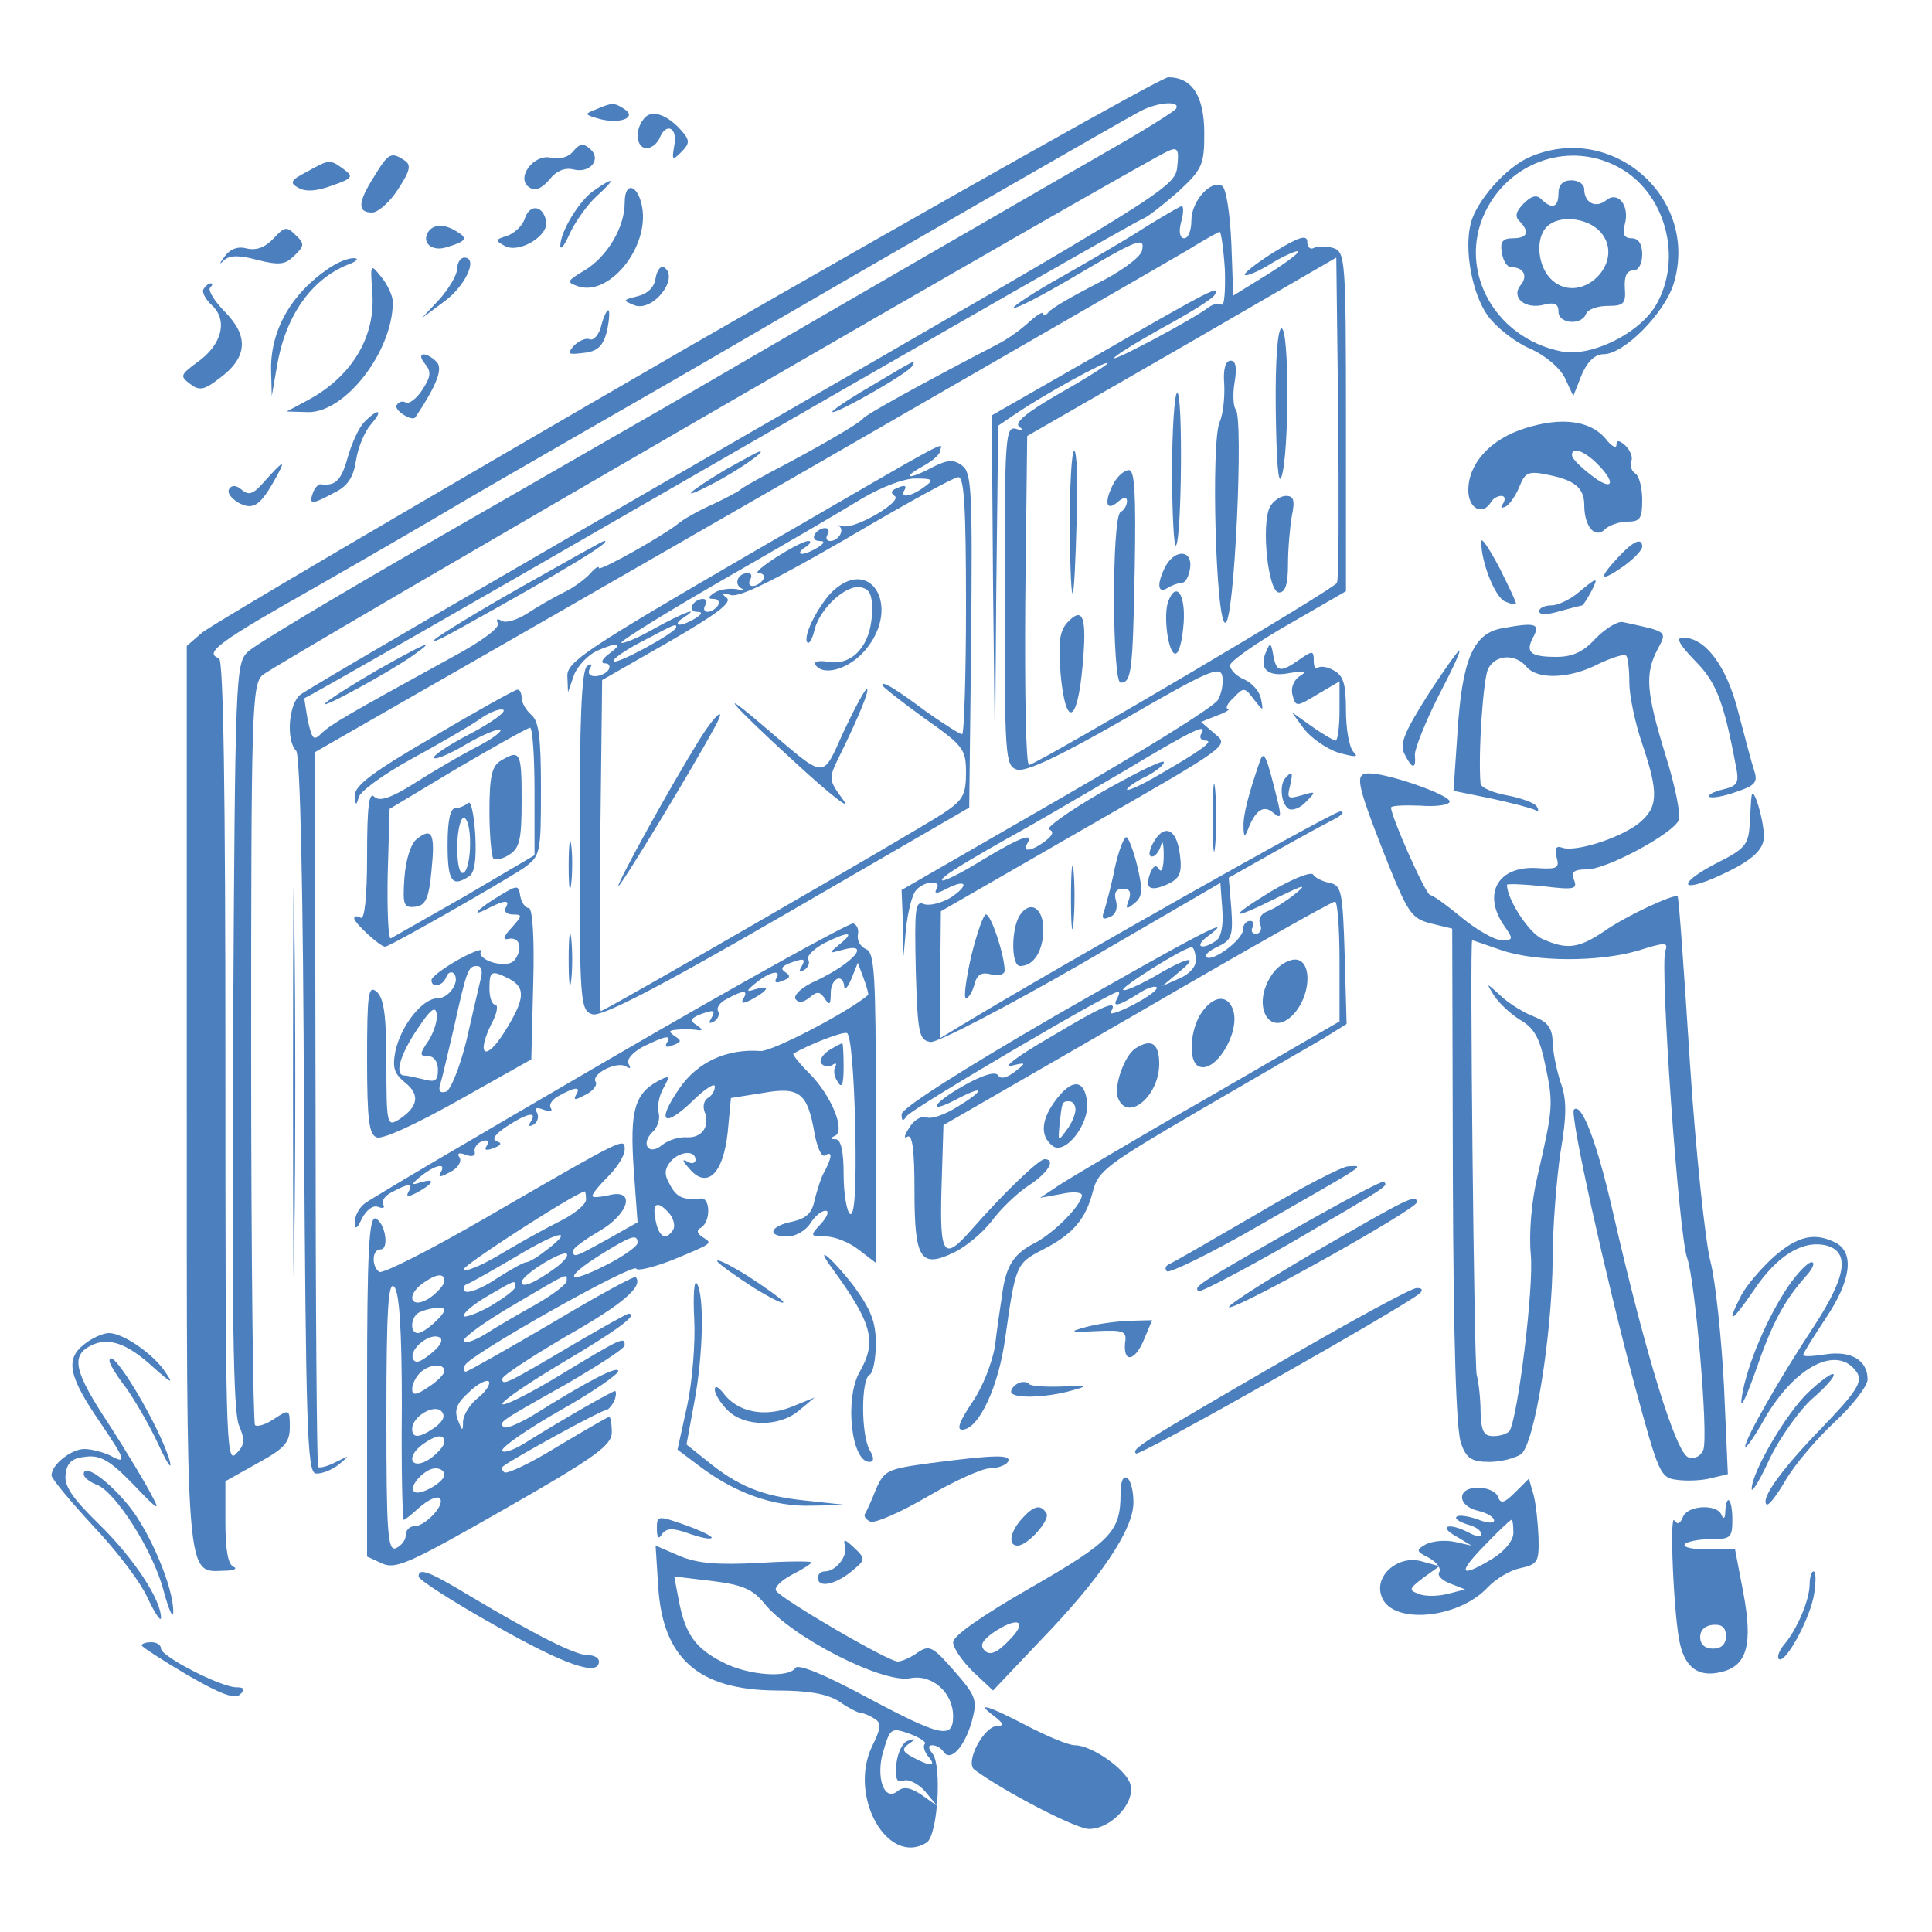
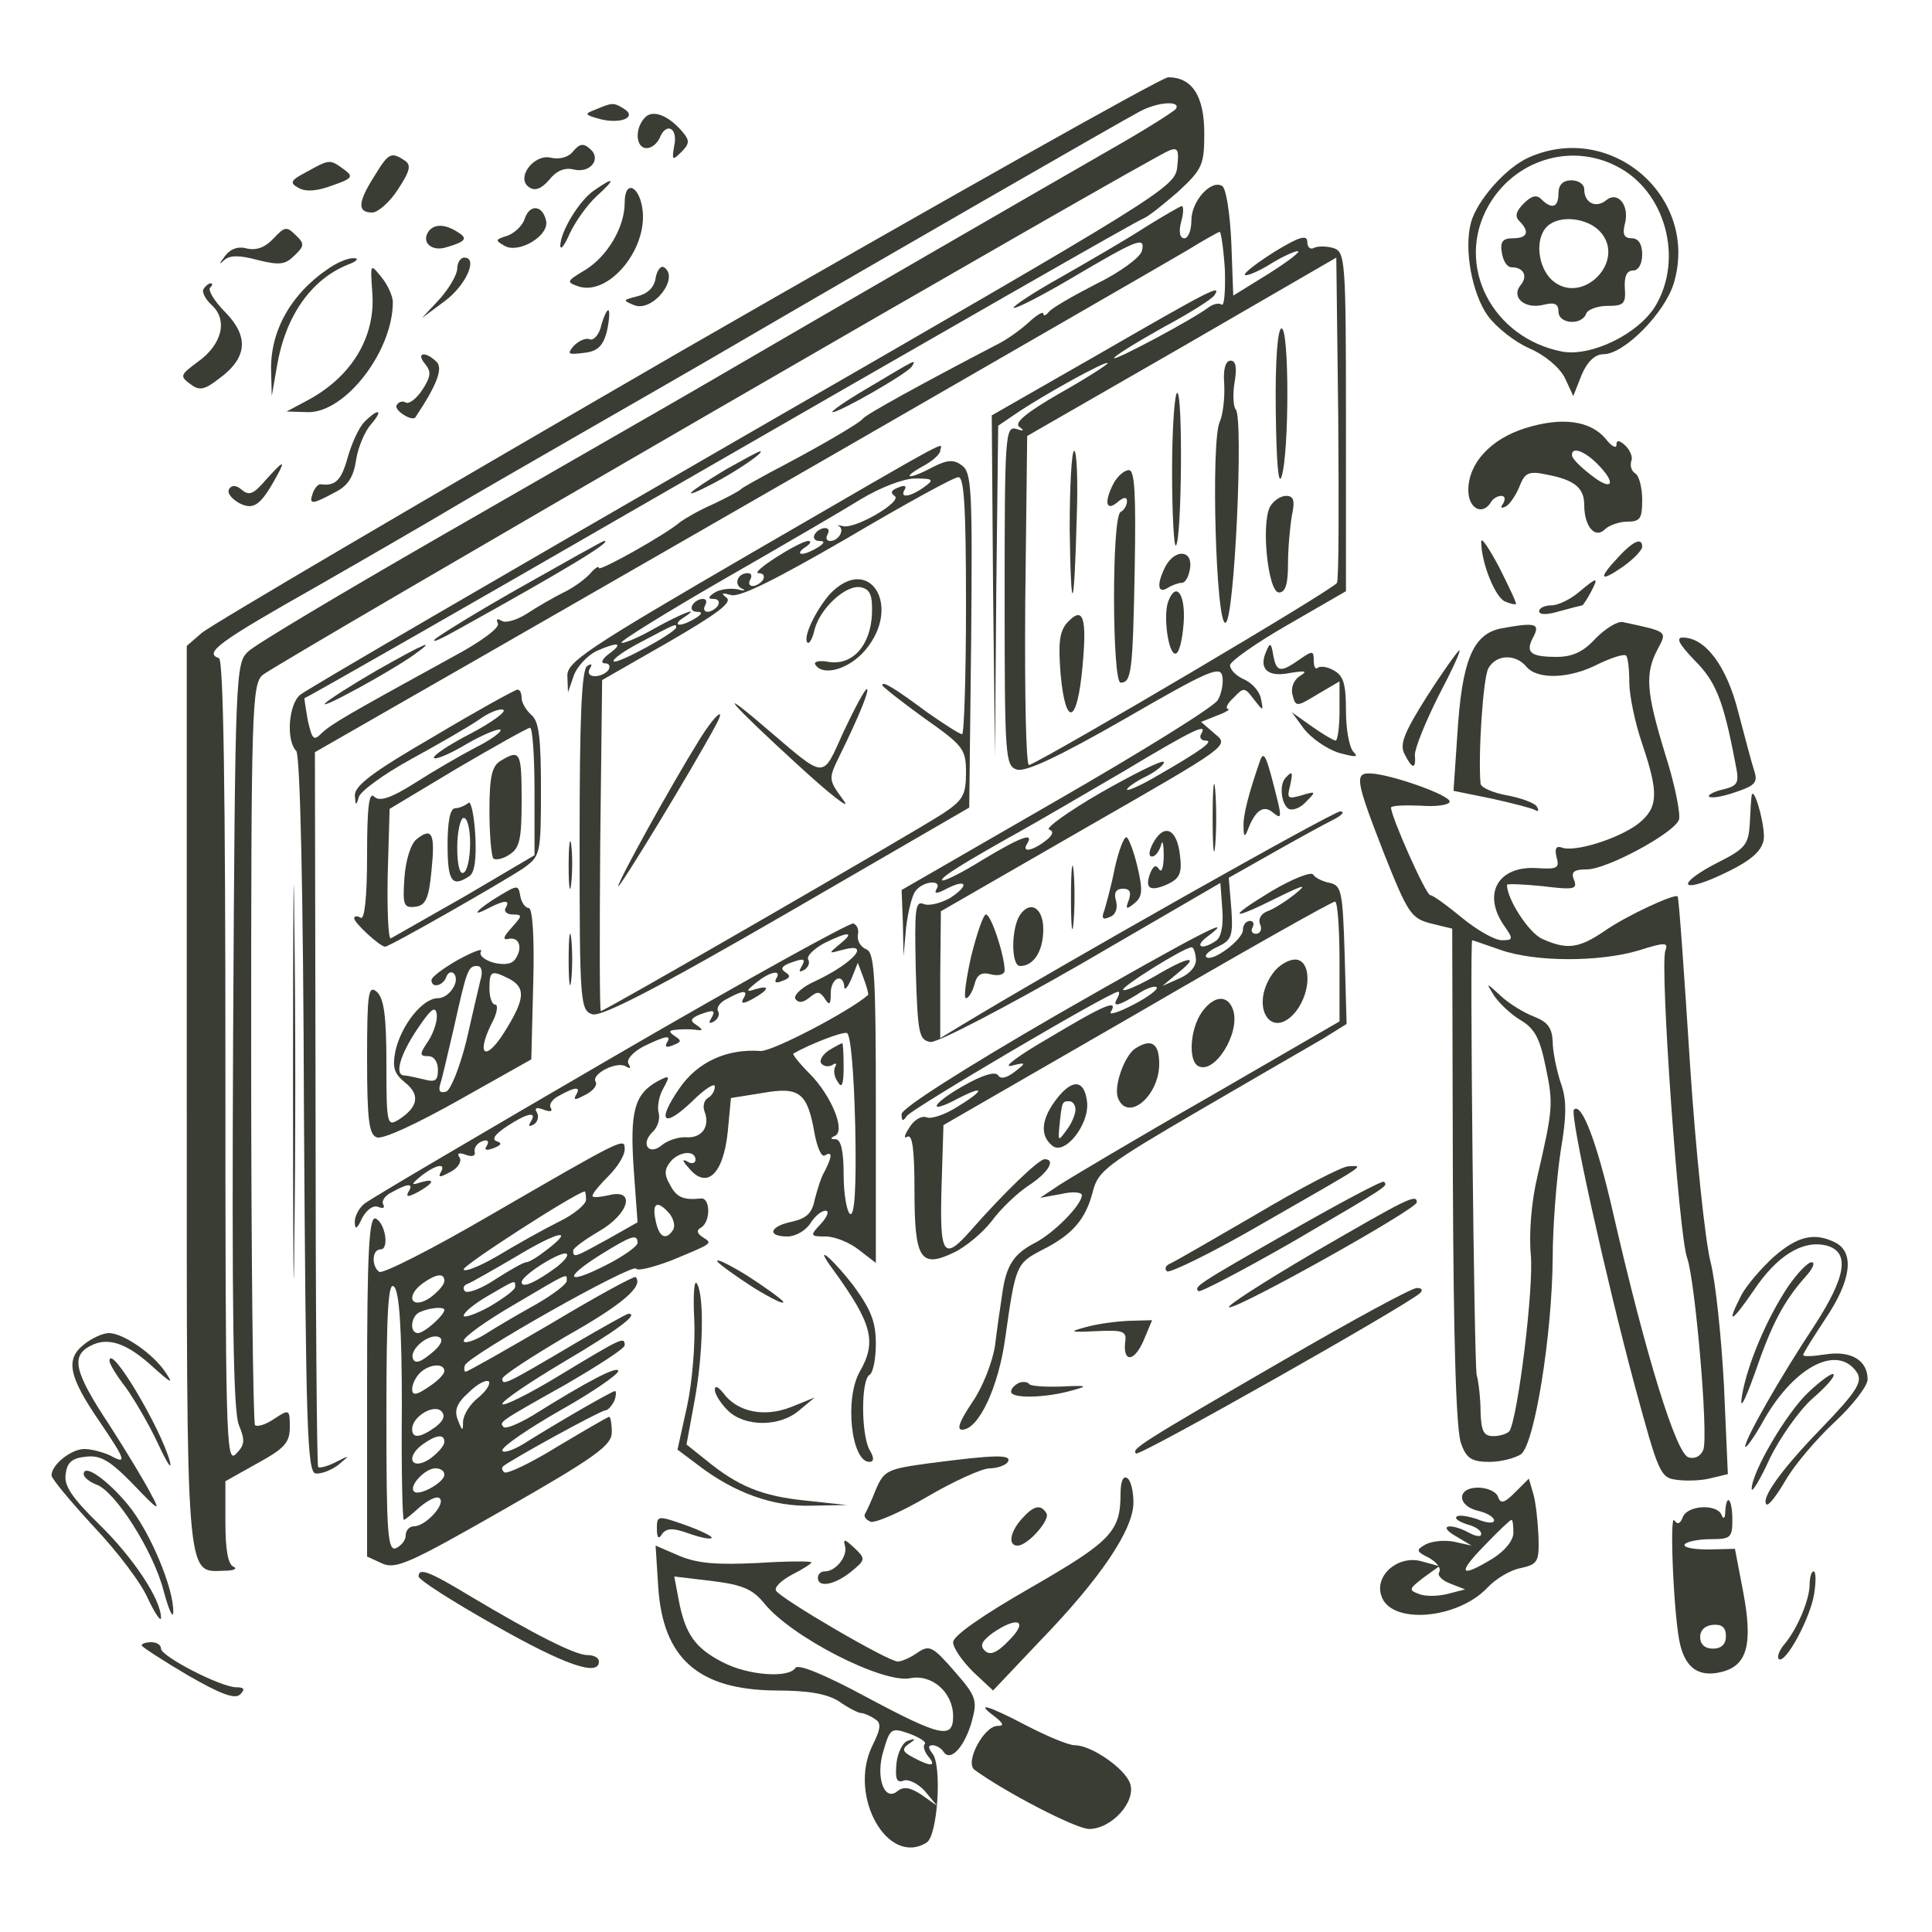
<svg xmlns="http://www.w3.org/2000/svg" version="1.0" width="300pt" height="300pt" viewBox="0 0 300 300" preserveAspectRatio="xMidYMid meet">
-   <g transform="translate(0,300) scale(0.1,-0.1)" fill="#4b7fbe" stroke="none">
+   <g transform="translate(0,300) scale(0.1,-0.1)" fill="#393d33" stroke="none">
    <path d="M1065 2459 c-401 -232 -740 -431 -752 -442 l-23 -20 0 -697 c0 -764 -2 -741 58 -739 15 0 21 3 15 6 -9 3 -13 27 -13 69 l0 64 50 28 c42 23 50 32 50 56 0 28 -1 28 -24 13 -13 -9 -26 -13 -30 -10 -3 4 -6 264 -6 578 0 532 1 573 18 587 18 16 1379 804 1407 814 14 6 16 1 13 -25 -3 -32 -20 -42 -674 -419 -369 -213 -679 -393 -688 -401 -18 -15 -22 -71 -6 -87 6 -6 11 -217 12 -564 3 -487 5 -555 18 -558 9 -1 24 5 35 13 19 16 19 16 -3 5 -13 -7 -26 -10 -28 -8 -2 3 -4 253 -4 557 l-1 553 143 82 c79 45 373 214 653 375 281 162 531 306 558 322 26 16 49 29 51 29 2 0 6 -27 8 -59 1 -33 -1 -57 -5 -54 -4 3 -13 1 -20 -4 -23 -18 -147 -84 -147 -79 0 3 34 24 75 47 41 22 78 45 81 51 11 17 -5 9 -180 -92 l-166 -95 2 -265 3 -265 2 257 3 257 28 19 c41 28 142 84 142 78 0 -2 -34 -24 -75 -47 -52 -30 -71 -46 -62 -52 8 -6 7 -7 -5 -3 -17 5 -18 -12 -18 -259 0 -252 1 -264 19 -270 14 -4 65 20 168 79 128 74 148 83 151 66 2 -10 -1 -27 -7 -37 -5 -10 -118 -80 -250 -156 l-241 -139 2 -51 1 -52 4 45 c3 24 9 50 15 57 13 16 42 17 32 2 -4 -7 1 -7 16 1 31 16 36 6 6 -14 -14 -8 -32 -13 -41 -10 -14 6 -15 -6 -13 -102 3 -100 5 -109 23 -112 11 -1 115 53 235 122 l215 125 3 -41 c2 -26 -2 -44 -10 -49 -22 -15 -34 -9 -14 6 52 39 -17 3 -235 -122 -145 -84 -239 -144 -239 -153 0 -11 2 -12 8 -3 7 11 316 193 328 193 3 0 2 -4 -1 -10 -9 -15 2 -12 31 6 13 9 27 14 30 11 3 -3 -13 -15 -36 -27 -23 -12 -39 -17 -35 -11 12 20 -10 11 -95 -40 -47 -27 -74 -47 -60 -44 24 6 24 5 6 -9 -13 -10 -22 -12 -26 -6 -4 7 -24 1 -54 -16 -51 -29 -57 -46 -7 -19 41 21 40 12 -3 -14 -19 -12 -40 -19 -47 -16 -8 3 -20 -4 -27 -16 -8 -12 -9 -18 -3 -14 8 4 11 -22 11 -83 0 -107 9 -122 61 -97 19 9 45 31 59 49 13 18 39 43 57 55 31 20 43 41 25 41 -9 0 -64 -53 -114 -110 -43 -49 -49 -40 -46 66 l3 97 300 173 c165 96 303 174 308 174 4 0 7 -42 7 -93 l0 -93 -202 -117 c-112 -64 -216 -126 -233 -137 l-30 -20 33 6 c17 4 32 3 32 -2 -1 -16 -44 -59 -73 -74 -33 -17 -45 -35 -51 -81 -3 -19 -8 -54 -11 -79 -4 -25 -19 -64 -35 -87 -20 -30 -25 -43 -16 -43 26 0 57 68 67 143 16 113 17 115 57 136 48 24 68 48 79 91 8 32 22 42 164 125 86 50 172 100 193 112 l37 23 -3 107 c-3 99 -5 108 -23 112 -11 2 -23 8 -26 13 -3 5 -33 -7 -65 -26 -69 -42 -65 -47 9 -10 43 21 48 22 27 5 -14 -11 -33 -23 -42 -26 -10 -4 -15 -12 -11 -21 3 -7 0 -14 -7 -14 -6 0 -8 5 -5 10 3 6 1 10 -4 10 -6 0 -11 -6 -11 -14 0 -15 -48 -51 -57 -42 -3 3 5 10 18 16 21 10 24 16 21 59 l-4 48 69 39 c37 21 79 44 93 51 14 7 19 13 11 13 -11 0 -431 -237 -588 -332 l-33 -20 0 99 1 98 224 129 c223 128 224 128 202 146 l-22 19 25 10 c14 5 21 10 17 10 -5 1 -1 9 9 18 15 16 17 16 31 -3 15 -19 15 -19 11 1 -2 11 -13 24 -26 30 -12 5 -22 15 -22 22 0 6 41 35 90 63 l90 52 0 263 c0 254 -1 264 -20 270 -11 3 -24 3 -30 0 -5 -3 -10 1 -10 9 0 12 -12 9 -51 -15 -27 -17 -48 -33 -46 -36 3 -2 20 5 38 16 19 12 39 21 44 21 6 0 -15 -16 -45 -35 l-55 -34 -3 82 c-2 45 -8 84 -14 88 -17 11 -48 -23 -48 -53 0 -16 -5 -28 -11 -28 -7 0 -9 10 -5 25 4 14 4 25 1 25 -2 0 -28 -15 -57 -33 -29 -19 -88 -53 -130 -77 -43 -24 -76 -46 -74 -48 3 -2 42 18 88 45 105 62 117 67 111 43 -3 -10 -34 -33 -71 -51 -37 -19 -70 -38 -74 -44 -4 -5 -8 -6 -8 -2 0 4 -10 -2 -22 -13 -13 -12 -34 -27 -48 -34 -121 -63 -206 -110 -210 -116 -5 -7 -70 -45 -145 -84 -22 -12 -42 -23 -45 -26 -3 -3 -22 -13 -43 -23 -21 -9 -43 -22 -50 -27 -23 -20 -127 -78 -127 -72 0 4 -6 0 -13 -8 -7 -8 -25 -22 -42 -30 -16 -8 -42 -23 -57 -33 -16 -10 -33 -15 -39 -11 -7 4 -9 3 -6 -4 4 -6 -25 -28 -70 -52 -164 -90 -188 -104 -203 -118 -13 -13 -15 -11 -22 19 -3 19 -6 34 -5 35 8 3 279 158 497 284 521 300 795 457 806 461 6 2 30 21 53 41 38 35 41 42 41 91 0 58 -19 87 -56 87 -10 0 -347 -190 -749 -421z m761 372 c-3 -4 -47 -32 -98 -61 -101 -58 -449 -259 -648 -375 -69 -40 -249 -143 -400 -230 -151 -87 -284 -166 -295 -177 -19 -18 -20 -33 -23 -595 -2 -427 0 -585 9 -606 10 -24 9 -31 -5 -45 -15 -15 -16 26 -16 608 0 420 -3 626 -10 628 -24 8 -1 25 153 112 89 51 182 105 207 120 25 15 110 64 190 110 80 46 197 113 260 150 216 126 595 344 620 357 28 15 64 17 56 4z m250 -736 c-3 -9 -442 -268 -478 -283 -5 -2 -7 112 -6 254 l3 257 240 138 240 139 3 -247 c1 -136 1 -252 -2 -258z m-211 -235 c-3 -5 0 -10 7 -10 14 0 -6 -15 -74 -54 -27 -16 -48 -25 -48 -22 0 3 14 13 31 21 17 9 28 19 26 22 -3 3 -47 -19 -98 -48 -50 -29 -86 -55 -80 -57 8 -3 6 -9 -6 -18 -21 -16 -37 -18 -28 -4 11 18 -9 11 -69 -25 -32 -20 -60 -34 -63 -32 -4 4 33 27 128 80 25 14 95 55 155 90 110 66 130 75 119 57z m-8 -349 c1 -11 -9 -23 -25 -30 l-27 -12 25 21 c35 28 15 25 -37 -6 -25 -14 -47 -24 -49 -21 -4 4 93 65 106 66 3 1 6 -7 7 -18z" />
    <path d="M1981 2363 c1 -80 4 -119 9 -103 12 37 12 230 0 230 -6 0 -10 -49 -9 -127z" />
    <path d="M1901 2403 c1 -21 -2 -47 -7 -58 -14 -30 -6 -317 9 -312 14 4 28 316 16 331 -4 4 -5 24 -2 42 4 23 2 34 -6 34 -8 0 -12 -13 -10 -37z" />
    <path d="M1820 2268 c0 -67 3 -119 6 -115 9 9 11 237 2 237 -4 0 -8 -55 -8 -122z" />
    <path d="M1661 2178 c2 -140 7 -131 11 20 2 56 0 102 -4 102 -4 0 -7 -55 -7 -122z" />
    <path d="M1730 2251 c-16 -30 -13 -46 5 -31 9 8 15 9 15 2 0 -6 -4 -14 -10 -17 -14 -8 -13 -265 0 -265 17 0 19 16 22 178 2 115 0 152 -9 152 -7 0 -17 -9 -23 -19z" />
    <path d="M1972 2213 c-14 -27 -3 -133 14 -133 10 0 14 13 14 44 0 24 3 58 6 75 5 24 3 31 -9 31 -9 0 -20 -8 -25 -17z" />
    <path d="M1810 2121 c-14 -27 -13 -44 3 -34 6 4 17 8 22 8 6 0 11 10 13 23 4 28 -23 30 -38 3z" />
    <path d="M1814 2066 c-8 -22 0 -81 11 -81 6 0 11 21 13 48 3 45 -12 65 -24 33z" />
    <path d="M1657 2033 c-12 -14 -14 -31 -10 -81 8 -83 26 -76 34 14 7 76 1 94 -24 67z" />
    <path d="M925 2830 c-18 -7 -18 -8 7 -15 32 -8 58 3 37 16 -16 10 -18 10 -44 -1z" />
    <path d="M1002 2818 c-17 -17 -15 -48 2 -48 8 0 16 7 20 15 10 26 29 17 23 -11 -4 -23 -3 -24 11 -10 13 13 13 18 2 31 -22 26 -46 35 -58 23z" />
    <path d="M890 2765 c-7 -9 -21 -13 -34 -10 -27 7 -56 -32 -34 -46 9 -6 19 -2 31 12 11 14 24 19 37 16 26 -7 45 16 26 32 -10 9 -16 8 -26 -4z" />
    <path d="M2375 2756 c-37 -16 -82 -68 -91 -102 -11 -42 2 -110 26 -144 13 -18 42 -41 65 -51 25 -11 47 -30 55 -46 l13 -28 13 33 c9 21 21 32 34 32 32 0 95 64 109 110 40 133 -96 252 -224 196z m135 -14 c76 -38 105 -144 60 -218 -27 -43 -99 -78 -144 -70 -109 21 -167 134 -115 226 40 71 127 99 199 62z" />
    <path d="M2420 2700 c0 -22 -10 -26 -27 -9 -7 7 -15 5 -27 -7 -12 -12 -14 -20 -7 -27 17 -17 13 -27 -10 -27 -15 0 -20 -5 -17 -22 2 -13 8 -23 15 -23 19 0 26 -14 14 -28 -15 -19 7 -38 37 -30 16 4 22 1 22 -11 0 -19 36 -22 43 -3 2 6 17 12 33 12 25 0 29 3 27 28 -1 18 3 27 13 27 8 0 14 10 14 25 0 16 -6 25 -16 25 -12 0 -15 6 -11 22 8 29 -11 52 -29 37 -16 -13 -34 -4 -34 17 0 8 -9 14 -20 14 -13 0 -20 -7 -20 -20z m65 -60 c41 -46 -29 -116 -75 -75 -22 20 -27 64 -8 83 19 19 63 14 83 -8z" />
    <path d="M581 2726 c-26 -41 -26 -56 -3 -56 9 0 28 17 40 36 19 29 21 38 10 45 -21 14 -25 11 -47 -25z" />
    <path d="M476 2733 c-25 -13 -27 -17 -12 -25 11 -6 28 -5 52 4 32 11 33 14 18 25 -22 16 -22 16 -58 -4z" />
    <path d="M922 2704 c-23 -16 -52 -64 -52 -86 1 -7 7 2 15 20 8 17 26 43 41 57 31 28 29 32 -4 9z" />
    <path d="M970 2685 c0 -38 -27 -83 -61 -104 -30 -18 -30 -19 -10 -26 46 -14 105 56 99 117 -4 39 -28 51 -28 13z" />
    <path d="M815 2661 c-3 -11 -16 -23 -27 -27 -19 -6 -20 -7 -4 -16 22 -12 69 16 64 39 -5 24 -25 27 -33 4z" />
    <path d="M425 2630 c-13 -14 -26 -19 -41 -16 -14 4 -26 0 -35 -12 -9 -12 -9 -14 -1 -6 9 8 24 8 53 0 33 -8 42 -7 56 7 16 15 16 19 2 32 -14 14 -17 13 -34 -5z" />
    <path d="M665 2640 c-11 -17 6 -31 28 -24 31 9 34 14 17 24 -20 13 -37 12 -45 0z" />
    <path d="M510 2583 c-59 -40 -91 -98 -89 -160 l1 -38 8 46 c13 78 53 135 110 158 14 5 18 10 10 10 -9 1 -27 -7 -40 -16z" />
    <path d="M710 2583 c0 -9 -12 -30 -27 -47 l-28 -30 35 26 c33 24 53 68 31 68 -6 0 -11 -8 -11 -17z" />
    <path d="M578 2547 c6 -70 -32 -133 -103 -170 l-30 -16 34 -1 c58 0 131 95 131 171 0 9 -8 27 -18 39 -17 21 -17 21 -14 -23z" />
    <path d="M1018 2568 c-2 -14 -12 -24 -28 -28 -23 -6 -24 -6 -5 -14 29 -11 71 43 46 59 -5 3 -11 -5 -13 -17z" />
    <path d="M316 2551 c-3 -4 3 -16 13 -25 25 -23 16 -61 -22 -88 -27 -20 -28 -22 -12 -34 14 -11 22 -10 45 8 44 32 47 65 10 103 -17 17 -27 34 -24 38 4 4 5 7 1 7 -3 0 -8 -4 -11 -9z" />
    <path d="M934 2496 c-3 -15 -12 -25 -18 -23 -6 3 -17 -2 -25 -10 -11 -13 -9 -14 15 -11 21 2 30 10 36 32 4 17 5 32 3 34 -2 2 -7 -8 -11 -22z" />
    <path d="M660 2435 c10 -12 9 -20 -4 -40 -9 -14 -21 -23 -26 -20 -5 3 -11 1 -14 -4 -5 -8 24 -26 29 -19 34 51 43 76 33 86 -17 17 -33 15 -18 -3z" />
    <path d="M1350 2399 c-36 -21 -62 -39 -57 -39 11 0 116 60 123 71 7 12 8 12 -66 -32z" />
    <path d="M566 2345 c-9 -9 -20 -34 -26 -55 -10 -36 -19 -45 -42 -42 -3 1 -9 -5 -12 -13 -7 -19 -2 -19 33 0 21 10 30 24 34 51 3 20 14 45 23 55 20 23 12 26 -10 4z" />
    <path d="M2368 2335 c-54 -17 -88 -55 -88 -96 0 -29 22 -40 35 -19 3 6 11 10 16 10 6 0 7 -5 3 -12 -5 -7 -3 -8 5 -4 7 5 16 19 21 32 8 20 14 23 42 17 42 -8 58 -20 58 -47 0 -34 17 -53 32 -38 6 6 22 12 35 12 20 0 23 5 23 34 0 19 -5 38 -11 41 -6 4 -8 12 -6 19 3 6 -2 17 -9 24 -10 9 -14 9 -14 1 0 -6 -8 -2 -17 10 -24 28 -68 34 -125 16z m112 -55 c31 -31 24 -44 -9 -18 -17 13 -30 26 -30 31 -1 14 19 7 39 -13z" />
    <path d="M1168 2142 c-258 -150 -288 -170 -287 -192 l1 -25 9 26 c5 14 21 31 35 38 34 15 43 13 20 -4 -11 -8 -14 -15 -7 -15 7 0 9 -4 6 -10 -3 -5 -13 -10 -21 -10 -9 0 -12 5 -8 12 4 7 3 8 -4 4 -9 -5 -12 -82 -12 -271 0 -253 1 -264 20 -270 14 -4 100 40 302 157 l283 164 3 259 c2 232 1 261 -14 272 -13 10 -23 9 -45 -2 -37 -20 -52 -19 -16 1 15 8 27 19 27 24 0 12 39 34 -292 -158z m266 101 c-21 -15 -38 -17 -29 -3 3 6 -1 7 -10 3 -11 -4 -13 -8 -6 -13 14 -8 -61 -52 -80 -47 -8 2 -11 2 -6 0 9 -6 -1 -23 -14 -23 -6 0 -7 5 -4 10 3 6 2 10 -4 10 -5 0 -13 -4 -16 -10 -3 -5 0 -10 7 -10 9 0 9 -3 -2 -10 -8 -5 -19 -10 -25 -10 -5 0 -3 5 5 10 8 5 11 10 5 10 -15 -1 -92 -50 -77 -50 7 0 10 -4 7 -10 -3 -5 -11 -10 -16 -10 -6 0 -7 5 -4 10 3 6 2 10 -4 10 -16 0 -22 -18 -9 -24 7 -3 4 -4 -7 -1 -11 2 -27 0 -35 -5 -11 -7 -11 -10 -2 -10 7 0 10 -4 7 -10 -3 -5 -11 -10 -16 -10 -6 0 -7 5 -4 10 3 6 2 10 -4 10 -5 0 -13 -4 -16 -10 -3 -5 0 -10 7 -10 9 0 9 -3 -2 -10 -8 -5 -19 -10 -25 -10 -5 0 -3 5 5 10 31 20 1 9 -44 -16 -26 -15 -49 -24 -51 -22 -3 2 68 46 158 98 89 51 185 107 214 125 30 18 66 32 84 32 29 0 30 -2 13 -14z m66 -183 c0 -110 -3 -200 -6 -200 -4 0 -27 15 -53 33 -54 40 -71 50 -71 43 0 -2 29 -25 65 -51 61 -43 65 -48 65 -85 0 -35 -5 -43 -37 -64 -43 -28 -524 -306 -530 -306 -2 0 -2 116 -1 257 l3 257 103 59 c76 44 100 62 90 69 -9 7 -7 8 7 4 14 -4 71 25 180 88 88 52 166 95 173 95 9 1 12 -45 12 -199z m-450 -34 c0 -8 -92 -58 -97 -53 -3 3 17 17 44 31 53 28 53 28 53 22z" />
    <path d="M1289 2078 c-22 -25 -43 -68 -35 -76 3 -2 8 7 11 21 9 33 49 70 72 65 14 -3 18 -12 17 -41 -2 -48 -29 -80 -66 -75 -15 3 -25 1 -22 -4 12 -19 53 -7 78 23 57 68 6 150 -55 87z" />
    <path d="M1310 1864 c-34 -75 -26 -75 -119 4 -85 73 -57 40 46 -54 53 -49 86 -74 73 -57 -24 33 -24 33 -6 70 30 61 47 103 42 103 -3 0 -19 -30 -36 -66z" />
    <path d="M1087 1853 c-46 -74 -127 -221 -127 -229 0 -7 115 182 151 249 18 33 -1 17 -24 -20z" />
    <path d="M1127 2271 c-60 -36 -74 -50 -22 -23 39 20 85 52 75 51 -3 0 -26 -13 -53 -28z" />
    <path d="M412 2254 c-18 -21 -25 -24 -36 -15 -9 8 -16 8 -20 2 -4 -6 3 -15 15 -22 23 -12 34 -4 60 44 13 24 8 21 -19 -9z" />
    <path d="M2300 2159 c0 -33 22 -87 37 -93 9 -4 16 -5 17 -4 1 2 -11 27 -26 57 -16 30 -28 48 -28 40z" />
    <path d="M810 2089 c-69 -39 -129 -76 -135 -82 -5 -6 10 1 35 15 175 97 243 139 228 138 -2 0 -59 -32 -128 -71z" />
    <path d="M2513 2135 c-32 -34 -29 -40 7 -15 17 12 30 26 30 31 0 15 -14 9 -37 -16z" />
    <path d="M2451 2080 c-13 -11 -32 -20 -42 -20 -10 0 -19 -4 -19 -9 0 -6 12 -6 32 0 18 5 34 9 35 9 1 0 7 9 13 20 13 25 11 25 -19 0z" />
    <path d="M2478 2009 c-19 -21 -36 -29 -61 -29 -41 0 -49 7 -36 31 11 21 3 23 -51 13 -43 -9 -60 -50 -67 -164 l-6 -88 59 -12 c32 -7 63 -15 68 -18 5 -3 6 0 2 6 -3 5 -24 13 -46 17 -22 4 -40 12 -41 18 -4 45 4 164 12 179 12 22 42 23 59 3 17 -21 68 -19 112 4 21 10 40 16 43 13 3 -3 5 -22 5 -42 0 -20 9 -63 20 -95 26 -77 25 -99 -6 -124 -30 -23 -99 -45 -119 -37 -9 3 -11 -2 -8 -15 5 -17 1 -19 -30 -17 -61 4 -86 -40 -51 -90 14 -20 14 -22 -4 -22 -11 0 -39 16 -62 35 -23 19 -45 35 -49 35 -7 0 -61 122 -61 136 0 3 20 4 45 3 25 -2 45 1 46 6 2 10 -92 43 -123 44 -25 1 -23 -11 21 -124 37 -93 42 -101 73 -109 l33 -8 1 -387 c1 -253 5 -395 13 -413 8 -23 17 -28 44 -28 18 0 40 6 49 12 21 17 48 184 49 304 0 49 6 123 12 164 10 59 10 83 0 110 -6 19 -12 47 -12 63 -1 21 -8 30 -28 38 -16 6 -39 20 -52 32 -24 22 -24 22 -11 1 8 -12 26 -29 41 -38 22 -13 30 -28 39 -72 12 -58 12 -64 -13 -172 -9 -38 -13 -87 -10 -120 5 -51 -20 -252 -33 -274 -3 -4 -14 -8 -25 -8 -15 0 -19 7 -20 38 0 20 -3 46 -6 57 -4 16 -11 675 -7 675 1 0 21 -7 44 -15 54 -19 153 -19 214 -1 41 13 47 13 42 0 -9 -22 21 -446 34 -478 12 -34 33 -272 25 -297 -4 -10 -13 -15 -23 -12 -19 5 -66 156 -118 383 -24 105 -48 169 -60 157 -7 -7 50 -263 94 -427 38 -140 40 -145 67 -148 15 -2 39 -1 53 3 l25 6 -6 137 c-4 75 -13 162 -21 193 -8 31 -23 171 -32 310 -9 140 -17 255 -19 257 -4 5 -80 -30 -114 -54 -40 -27 -58 -29 -96 -12 -21 9 -55 62 -55 84 0 2 25 1 55 -2 49 -6 55 -5 49 10 -5 12 0 16 20 16 31 0 135 56 143 77 3 8 -6 54 -21 101 -30 98 -32 126 -12 164 15 28 16 27 -54 42 -8 2 -27 -10 -42 -25z" />
    <path d="M2631 1975 c33 -33 45 -61 64 -162 6 -29 4 -33 -20 -39 -14 -3 -24 -9 -21 -11 3 -3 21 0 41 7 30 10 35 15 29 33 -4 12 -15 54 -25 92 -18 71 -51 115 -86 115 -11 0 -6 -10 18 -35z" />
    <path d="M585 1959 c-38 -22 -74 -45 -80 -51 -11 -12 99 48 136 74 41 29 18 19 -56 -23z" />
    <path d="M1966 1988 c-12 -27 3 -40 37 -33 25 4 28 3 15 -5 -9 -6 -14 -18 -11 -29 5 -19 6 -19 39 1 l34 20 0 -46 c0 -25 -3 -46 -6 -46 -3 0 -20 10 -37 22 l-31 22 19 -26 c11 -14 35 -31 54 -37 26 -7 31 -7 23 1 -7 7 -12 36 -12 65 0 41 -4 54 -19 62 -10 6 -21 7 -25 4 -3 -3 -6 1 -6 11 0 16 -2 16 -22 2 -30 -21 -36 -20 -41 7 -3 19 -5 20 -11 5z" />
    <path d="M2216 1919 c-36 -57 -43 -75 -35 -90 12 -24 18 -24 16 -1 0 10 16 50 36 90 21 40 36 72 33 72 -2 0 -25 -32 -50 -71z" />
    <path d="M673 1856 c-95 -55 -122 -76 -122 -91 1 -16 2 -17 6 -3 2 9 39 36 81 59 42 23 89 50 105 61 15 11 32 18 38 16 7 -2 -16 -19 -50 -37 -35 -18 -60 -35 -57 -38 3 -3 26 7 51 22 26 15 49 24 52 22 3 -3 -15 -16 -39 -28 -23 -12 -66 -37 -94 -55 -38 -24 -55 -29 -63 -21 -8 8 -11 -16 -11 -92 0 -65 -4 -100 -10 -96 -5 3 -10 3 -10 -1 0 -7 40 -44 48 -44 7 0 182 100 215 122 26 19 27 21 27 122 0 80 -3 106 -15 116 -8 7 -15 19 -15 26 0 8 -3 14 -7 13 -5 -1 -63 -33 -130 -73z m157 -85 l0 -99 -107 -63 c-60 -34 -112 -64 -116 -66 -4 -3 -6 42 -5 98 l3 103 105 63 c58 34 108 62 113 63 4 0 7 -45 7 -99z" />
    <path d="M778 1819 c-14 -8 -18 -24 -18 -78 0 -37 3 -70 6 -74 3 -3 15 -1 25 6 16 10 19 24 19 84 0 75 -2 80 -32 62z" />
    <path d="M727 1753 c-5 -4 -14 -8 -20 -8 -8 0 -12 -20 -12 -57 0 -57 7 -66 33 -49 9 5 12 26 10 65 -2 32 -7 54 -11 49z m3 -62 c0 -22 -4 -43 -10 -46 -6 -4 -10 12 -10 39 0 25 5 46 10 46 6 0 10 -18 10 -39z" />
    <path d="M647 1697 c-9 -7 -17 -32 -19 -60 -3 -43 -1 -47 17 -45 16 2 21 13 25 56 6 58 1 68 -23 49z" />
    <path d="M1957 1820 c-18 -52 -27 -86 -26 -104 0 -15 2 -16 6 -6 12 32 25 41 40 28 12 -10 13 -7 7 18 -17 69 -21 79 -27 64z" />
    <path d="M455 1320 c0 -272 1 -384 2 -247 2 136 2 358 0 495 -1 136 -2 24 -2 -248z" />
    <path d="M1883 1730 c0 -47 2 -66 4 -42 2 23 2 61 0 85 -2 23 -4 4 -4 -43z" />
    <path d="M1997 1793 c-11 -10 -8 -41 4 -49 6 -3 18 1 27 11 16 16 16 17 -7 10 -21 -6 -23 -5 -18 14 5 22 4 25 -6 14z" />
    <path d="M2720 1765 c-1 -5 -2 -26 -3 -45 -2 -31 -7 -38 -49 -59 -57 -29 -64 -48 -10 -26 60 26 82 44 81 68 -1 27 -16 76 -19 62z" />
    <path d="M883 1655 c0 -33 2 -45 4 -27 2 18 2 45 0 60 -2 15 -4 0 -4 -33z" />
    <path d="M1790 1690 c-6 -12 -7 -20 -1 -20 5 0 11 8 14 18 2 9 4 2 4 -16 0 -18 -3 -28 -7 -22 -5 8 -9 6 -14 -6 -9 -24 0 -29 27 -17 19 9 23 17 19 47 -5 40 -25 48 -42 16z" />
    <path d="M1731 1652 c-5 -26 -13 -55 -16 -65 -5 -13 -3 -16 8 -11 9 3 13 13 10 25 -4 13 0 19 11 19 10 0 13 -5 9 -17 -6 -15 -4 -16 8 -6 13 10 14 20 5 58 -6 25 -14 45 -17 45 -4 0 -12 -21 -18 -48z" />
    <path d="M1663 1605 c0 -44 2 -61 4 -37 2 23 2 59 0 80 -2 20 -4 1 -4 -43z" />
    <path d="M777 1610 c-35 -21 -49 -36 -20 -21 27 14 36 14 28 1 -3 -5 2 -10 11 -10 16 0 15 -2 -2 -21 -12 -13 -14 -19 -5 -17 17 4 23 -13 12 -30 -5 -9 -17 -11 -34 -7 -15 4 -24 12 -20 18 3 5 -13 -1 -35 -13 -23 -13 -42 -27 -42 -32 0 -13 18 -9 23 5 2 6 7 9 11 6 12 -11 -6 -39 -24 -39 -24 0 -57 -42 -66 -82 -5 -26 -2 -35 15 -49 24 -19 20 -38 -9 -57 -19 -12 -20 -9 -20 87 0 75 -4 101 -15 111 -13 11 -15 -2 -15 -104 0 -95 3 -118 15 -122 9 -4 64 22 128 58 l112 63 3 118 c2 70 -1 117 -7 117 -5 0 -11 8 -13 18 -3 18 -4 18 -31 2z m-31 -132 c-3 -13 -13 -55 -22 -95 -10 -40 -24 -75 -31 -78 -10 -3 -13 1 -9 13 3 9 12 49 21 87 20 90 22 95 36 95 7 0 9 -9 5 -22z m45 2 c26 -14 24 -32 -8 -83 -29 -46 -44 -36 -20 13 9 16 11 30 6 30 -5 0 -9 11 -9 25 0 28 3 29 31 15z m-125 -95 c-15 -22 -15 -25 -1 -25 9 0 15 -9 15 -21 0 -17 -4 -20 -22 -15 -13 3 -26 6 -30 6 -16 0 -7 32 20 72 20 30 28 37 30 24 2 -9 -4 -28 -12 -41z" />
    <path d="M1583 1578 c-13 -22 -13 -78 1 -78 21 0 36 23 36 57 0 34 -21 46 -37 21z" />
    <path d="M1508 1515 c-8 -36 -12 -65 -8 -65 4 0 10 10 13 21 4 16 11 20 26 16 12 -3 21 0 21 6 0 23 -21 87 -29 87 -4 0 -14 -29 -23 -65z" />
    <path d="M883 1510 c0 -36 2 -50 4 -32 2 17 2 47 0 65 -2 17 -4 3 -4 -33z" />
    <path d="M949 1357 c-201 -117 -373 -218 -383 -226 -9 -7 -16 -21 -15 -30 0 -11 4 -9 11 7 7 13 17 21 25 18 8 -3 11 -2 8 4 -3 5 3 14 14 19 25 14 34 14 25 0 -4 -8 0 -8 15 0 25 14 28 22 4 15 -15 -5 -15 -3 1 10 23 18 40 21 30 5 -4 -8 0 -7 15 1 12 6 18 16 15 22 -5 7 -2 9 9 5 10 -4 16 -2 14 5 -1 6 4 13 12 16 8 3 11 0 7 -7 -5 -7 -1 -8 10 -4 13 5 14 8 5 11 -8 3 -2 11 16 23 32 21 48 24 37 7 -4 -7 -3 -8 5 -4 6 4 8 12 5 18 -5 8 -1 9 10 5 10 -4 15 -3 11 3 -3 5 3 14 14 19 25 14 34 14 25 0 -4 -8 0 -7 15 1 12 6 19 15 16 20 -8 12 33 33 47 24 7 -4 8 -3 4 4 -4 6 6 18 23 27 35 17 45 19 36 5 -3 -6 1 -7 10 -3 13 5 14 7 3 14 -10 7 -10 9 2 10 8 1 22 1 30 0 12 -2 12 0 2 7 -11 7 -10 10 3 16 24 9 27 8 19 -6 -4 -7 -3 -8 5 -4 6 4 9 11 6 16 -3 5 3 14 14 19 25 14 34 14 25 0 -4 -8 0 -8 15 0 25 14 28 22 4 15 -15 -5 -15 -3 1 10 22 18 41 21 31 6 -3 -6 1 -7 10 -3 12 4 13 8 5 13 -8 5 -7 9 5 14 24 9 27 8 19 -6 -4 -7 -3 -8 5 -4 6 4 9 11 6 16 -3 5 8 16 24 25 38 19 50 19 25 -1 -18 -15 -18 -15 4 -9 46 13 18 -20 -41 -48 -21 -9 -35 -22 -32 -28 5 -7 12 -6 22 2 12 10 16 10 24 -2 7 -11 9 -9 9 9 0 23 19 32 21 10 0 -7 5 -2 11 12 l10 25 9 -24 c5 -13 8 -25 7 -26 -30 -26 -149 -88 -167 -87 -52 4 -98 -17 -126 -58 -36 -52 -25 -63 20 -20 19 19 35 29 35 23 0 -7 -5 -15 -11 -18 -6 -4 -8 -13 -5 -21 9 -23 -4 -41 -27 -40 -12 1 -29 -4 -39 -12 -20 -17 -34 1 -15 20 8 7 12 20 10 29 -3 9 0 27 7 39 11 20 10 21 -9 11 -36 -20 -43 -47 -37 -136 l6 -83 -46 -26 c-51 -28 -54 -30 -54 -18 0 4 18 17 40 30 47 27 58 67 15 56 -14 -3 -25 -4 -25 -1 0 4 11 17 25 31 14 14 25 32 25 41 0 19 2 20 -214 -105 -86 -50 -161 -88 -167 -85 -12 8 -12 35 2 35 14 0 7 42 -8 48 -10 3 -13 -54 -13 -261 l0 -264 24 -11 c21 -9 43 1 190 85 142 81 166 99 166 119 0 13 -2 24 -4 24 -2 0 -38 -21 -80 -46 -42 -26 -80 -44 -83 -40 -4 3 -4 7 -2 9 15 12 152 87 159 87 4 0 10 7 14 15 3 8 3 15 1 15 -4 0 -78 -42 -142 -82 -18 -11 -33 -15 -33 -10 0 6 41 34 90 62 50 28 90 56 90 61 0 9 -45 -14 -133 -69 -22 -13 -41 -21 -45 -18 -7 8 -9 7 96 66 50 29 92 56 92 61 0 14 -4 12 -100 -46 -49 -30 -90 -50 -90 -45 0 5 43 34 95 65 83 49 118 75 101 75 -3 0 -40 -21 -83 -46 -108 -64 -113 -66 -113 -55 0 5 45 34 99 66 87 49 121 78 108 92 -2 2 -61 -30 -131 -72 -70 -41 -130 -75 -133 -75 -2 0 -3 5 -1 10 5 15 262 160 266 150 2 -4 26 2 55 13 65 27 64 26 48 36 -9 6 -10 11 -2 15 15 10 14 47 -1 45 -27 -3 -38 2 -48 22 -9 15 -8 24 1 35 13 16 39 19 39 3 0 -5 -6 -7 -12 -3 -9 5 -9 2 1 -9 28 -35 54 -11 61 55 l5 53 50 8 c57 10 69 0 80 -64 4 -21 11 -37 16 -33 12 7 11 -2 0 -24 -6 -9 -12 -30 -16 -45 -4 -21 -13 -29 -35 -34 -35 -7 -40 -23 -7 -23 12 0 28 9 35 20 7 11 17 20 24 20 6 0 3 -9 -7 -20 -18 -19 -17 -20 7 -20 14 0 37 -9 52 -21 l26 -20 0 241 c0 206 -2 241 -15 246 -9 4 -14 13 -13 22 2 8 -1 16 -7 18 -5 2 -175 -92 -376 -209z m379 -106 c2 -96 -1 -140 -8 -136 -5 3 -10 31 -10 61 0 36 -4 54 -12 55 -9 0 -9 2 -2 5 18 7 -5 63 -39 97 -16 16 -27 30 -25 31 24 14 75 34 83 32 6 -2 11 -61 13 -145z m-418 -114 c0 -7 -19 -23 -42 -34 -24 -12 -67 -36 -95 -53 -29 -17 -53 -26 -53 -21 0 7 172 118 188 121 1 0 2 -6 2 -13z m130 -22 c6 -8 9 -19 5 -25 -11 -17 -22 -11 -27 15 -6 28 3 32 22 10z m-190 -55 c-14 -11 -28 -20 -33 -20 -4 0 -25 -12 -47 -26 -22 -15 -44 -23 -48 -19 -4 4 -2 9 3 11 6 2 39 21 75 42 66 40 94 46 50 12z m140 10 c0 -5 -22 -21 -50 -35 -61 -31 -66 -20 -7 17 47 29 57 33 57 18z m-125 -37 c-34 -25 -55 -34 -55 -24 0 11 63 50 70 44 3 -3 -4 -11 -15 -20z m-175 -22 c0 -6 -10 -17 -22 -26 -28 -19 -40 1 -12 22 21 15 34 17 34 4z m190 0 c0 -5 -21 -21 -47 -36 -27 -15 -63 -36 -80 -47 -18 -11 -33 -15 -33 -10 0 6 35 31 78 56 88 52 82 49 82 37z m-256 -196 c-1 -96 1 -175 3 -175 2 0 13 9 25 20 12 10 25 17 30 14 12 -8 -21 -44 -39 -44 -7 0 -13 -6 -13 -14 0 -8 -7 -16 -15 -20 -13 -5 -15 22 -15 206 0 165 3 209 12 200 8 -8 12 -64 12 -187z m176 187 c0 -5 -18 -18 -40 -31 -22 -12 -40 -18 -40 -14 0 5 17 19 38 31 43 25 42 25 42 14z m-110 -36 c0 -8 -31 -36 -41 -36 -14 0 -11 28 4 33 16 7 37 8 37 3z m-21 -68 c-17 -14 -25 -16 -28 -7 -5 15 28 41 42 32 6 -4 0 -14 -14 -25z m21 -27 c0 -5 -11 -16 -25 -25 -19 -13 -25 -13 -25 -3 0 7 5 18 12 25 14 14 38 16 38 3z m53 -41 c-13 -10 -23 -26 -24 -37 0 -16 -1 -16 -8 2 -6 15 -2 26 17 43 13 13 27 20 31 17 3 -4 -4 -15 -16 -25z m-67 -46 c-24 -17 -36 -18 -36 -3 0 19 33 39 45 28 7 -7 4 -15 -9 -25z m14 -23 c0 -6 -10 -17 -22 -26 -28 -19 -40 1 -12 22 21 15 34 17 34 4z m0 -51 c0 -12 -40 -34 -47 -26 -9 8 17 36 33 36 8 0 14 -4 14 -10z" />
    <path d="M1287 1369 c-9 -6 -15 -15 -12 -20 4 -5 11 -6 17 -3 6 4 8 3 5 -2 -3 -6 -2 -16 4 -24 6 -11 9 -4 9 23 0 20 -1 37 -2 37 -2 0 -11 -5 -21 -11z" />
    <path d="M1976 1488 c-36 -51 -2 -105 36 -59 25 32 24 81 -1 81 -11 0 -27 -10 -35 -22z" />
    <path d="M1866 1428 c-18 -26 -21 -74 -6 -83 25 -15 66 50 55 86 -8 25 -30 24 -49 -3z" />
    <path d="M1763 1372 c-17 -11 -34 -59 -27 -77 15 -38 64 3 64 53 0 32 -12 40 -37 24z" />
    <path d="M1641 1294 c-24 -31 -27 -57 -7 -73 19 -16 58 33 54 68 -4 34 -22 37 -47 5z m29 -17 c0 -7 -6 -22 -14 -32 -13 -18 -13 -17 -11 6 4 38 4 39 15 39 6 0 10 -6 10 -13z" />
    <path d="M1950 1114 c-69 -40 -129 -75 -135 -77 -5 -3 -7 -7 -3 -11 3 -4 71 29 150 75 164 94 157 89 132 88 -10 0 -75 -34 -144 -75z" />
    <path d="M2005 1089 c-149 -85 -151 -87 -144 -94 3 -2 68 32 145 76 154 90 149 87 143 94 -3 2 -67 -32 -144 -76z" />
    <path d="M2040 1055 c-80 -47 -139 -85 -131 -85 18 0 290 152 291 163 0 14 -15 6 -160 -78z" />
    <path d="M2755 1049 c-20 -18 -43 -45 -51 -60 -24 -47 -16 -44 19 7 36 54 76 79 113 70 37 -10 31 -48 -19 -125 -53 -80 -107 -175 -107 -187 0 -5 14 14 30 43 48 83 115 116 144 71 8 -14 -1 -29 -55 -85 -64 -66 -95 -110 -86 -119 3 -3 16 14 30 38 14 24 48 64 76 90 28 26 51 56 51 66 0 30 -26 45 -65 39 -19 -3 -35 -4 -35 -1 0 3 16 28 35 57 39 58 45 101 16 117 -33 17 -59 11 -96 -21z" />
    <path d="M1114 1041 c4 -5 29 -23 57 -41 28 -17 48 -27 45 -21 -4 5 -29 23 -57 41 -28 17 -48 27 -45 21z" />
    <path d="M1294 1028 c60 -83 68 -111 41 -158 -24 -42 -13 -140 15 -140 7 0 8 6 0 19 -13 25 -13 108 0 116 6 3 10 26 10 49 0 34 -8 53 -35 90 -36 46 -63 67 -31 24z" />
    <path d="M2777 1003 c-33 -49 -64 -122 -72 -170 -4 -24 3 -12 20 35 26 76 45 112 79 150 11 12 15 22 9 22 -6 0 -22 -17 -36 -37z" />
    <path d="M1078 952 c2 -37 -3 -98 -11 -135 l-15 -68 32 -24 c56 -43 117 -65 176 -63 l55 1 -65 7 c-67 7 -104 22 -154 63 l-30 24 12 65 c14 74 16 167 4 185 -4 7 -6 -18 -4 -55z" />
    <path d="M1995 889 c-228 -132 -238 -139 -231 -146 5 -5 417 228 441 249 5 5 3 8 -5 8 -8 0 -100 -50 -205 -111z" />
    <path d="M1685 939 c-26 -7 -23 -8 17 -6 43 2 48 0 45 -18 -3 -32 15 -29 29 4 l13 31 -37 -1 c-20 -1 -50 -5 -67 -10z" />
    <path d="M130 912 c-29 -23 -23 -50 25 -120 40 -59 43 -67 16 -52 -11 5 -29 10 -40 10 -20 0 -51 -24 -51 -41 0 -5 30 -41 66 -80 36 -38 74 -88 84 -112 11 -23 20 -36 20 -29 0 28 -42 92 -95 144 -43 42 -56 61 -53 79 2 18 10 25 31 27 23 3 38 -6 74 -43 39 -41 43 -43 28 -16 -9 18 -38 66 -65 108 -55 83 -60 107 -30 123 28 15 58 4 99 -34 27 -24 31 -26 18 -7 -19 29 -66 61 -88 61 -9 0 -27 -8 -39 -18z" />
    <path d="M170 887 c0 -5 11 -23 25 -41 13 -18 36 -57 50 -87 14 -30 22 -43 19 -29 -14 52 -93 185 -94 157z" />
    <path d="M2808 838 c-34 -32 -88 -124 -88 -150 0 -7 13 14 28 47 16 33 46 75 66 93 21 18 36 35 33 38 -2 3 -20 -10 -39 -28z" />
    <path d="M1583 853 c-7 -3 -13 -9 -13 -14 0 -11 53 -10 95 2 26 7 23 8 -17 6 -27 -1 -49 1 -50 4 -2 3 -9 4 -15 2z" />
    <path d="M1110 842 c0 -7 9 -21 20 -32 26 -26 81 -26 111 0 l24 20 -37 -15 c-41 -16 -83 -8 -105 22 -8 10 -13 12 -13 5z" />
    <path d="M1444 728 c-66 -9 -71 -11 -84 -41 -7 -18 -15 -35 -17 -38 -2 -4 2 -9 9 -12 8 -2 47 15 88 39 41 24 85 44 97 44 12 0 25 5 28 10 7 12 -21 11 -121 -2z" />
    <path d="M130 711 c0 -5 9 -12 19 -16 29 -9 89 -103 105 -165 8 -30 15 -45 15 -33 1 36 -36 125 -70 166 -32 39 -69 65 -69 48z" />
    <path d="M1740 681 c0 -59 -14 -74 -139 -146 -75 -43 -121 -75 -121 -85 0 -9 14 -29 31 -46 l31 -29 72 76 c95 98 146 174 146 216 0 17 -4 35 -10 38 -6 4 -10 -6 -10 -24z m-173 -228 c-19 -20 -30 -24 -38 -16 -8 8 -4 15 12 27 39 27 57 20 26 -11z" />
    <path d="M2353 683 c-17 -17 -23 -19 -27 -7 -3 8 -17 14 -31 14 -33 0 -33 -28 0 -36 14 -3 25 -10 25 -15 0 -5 -12 -4 -26 2 -15 5 -29 7 -32 4 -4 -3 4 -8 16 -12 12 -3 22 -9 22 -15 0 -5 -8 -4 -19 2 -30 16 -49 11 -21 -5 l25 -15 -27 6 c-15 3 -34 1 -44 -4 -16 -9 -15 -11 5 -21 12 -7 19 -16 16 -22 -4 -5 4 -13 17 -18 l23 -9 -27 -7 c-16 -4 -36 -4 -45 0 -16 6 -15 8 7 25 l25 18 -29 8 c-36 9 -72 -23 -61 -54 14 -45 118 -37 165 13 12 13 35 27 51 30 27 6 29 10 28 48 -1 23 -4 53 -8 67 l-7 24 -21 -21z m-3 -63 c0 -12 -13 -28 -32 -40 -51 -31 -56 -24 -13 20 21 22 40 40 42 40 2 0 3 -9 3 -20z" />
    <path d="M2679 653 c0 -11 -3 -13 -6 -5 -7 17 -53 15 -60 -4 -4 -10 -8 -12 -13 -5 -8 14 -1 -153 9 -193 9 -37 30 -51 65 -42 39 10 48 43 33 123 l-13 68 -41 -1 c-23 0 -40 3 -37 8 3 4 21 8 40 8 31 0 34 2 34 30 0 32 -9 43 -11 13z m1 -194 c0 -12 -7 -19 -20 -19 -13 0 -20 7 -20 18 0 11 8 18 20 19 14 1 20 -4 20 -18z" />
    <path d="M1587 642 c-19 -21 -22 -42 -7 -42 16 0 51 40 45 50 -9 15 -20 12 -38 -8z" />
    <path d="M1020 626 c0 -14 3 -17 8 -8 7 9 16 10 41 1 17 -6 34 -10 36 -7 2 2 -16 11 -41 20 -43 15 -44 15 -44 -6z" />
    <path d="M1312 600 c5 -16 -14 -40 -31 -40 -6 0 -11 -4 -11 -10 0 -16 26 -11 51 9 23 19 24 20 5 38 -14 13 -17 14 -14 3z" />
    <path d="M1022 537 c7 -112 62 -161 183 -162 50 0 79 -5 98 -17 14 -10 30 -18 34 -18 4 0 14 -4 21 -9 11 -6 10 -15 -4 -43 -37 -78 25 -187 85 -149 17 11 24 119 9 138 -7 9 -7 13 0 13 6 0 14 -5 17 -10 11 -17 33 8 44 47 9 33 7 39 -27 78 -34 39 -39 41 -57 29 -11 -8 -25 -14 -31 -14 -15 0 -181 97 -189 110 -3 5 8 16 25 25 16 8 30 17 30 19 0 2 -38 2 -83 -1 -63 -3 -93 -1 -122 11 l-37 16 4 -63z m165 -27 c42 -52 183 -124 226 -116 34 7 67 -22 67 -59 0 -36 -19 -32 -135 30 -63 34 -106 52 -110 45 -10 -16 -73 -12 -113 9 -43 22 -58 44 -68 96 l-7 37 59 -7 c48 -6 63 -13 81 -35z m249 -218 c-3 -3 -1 -11 5 -19 14 -16 5 -17 -23 -2 -17 9 -18 13 -7 21 12 8 11 9 -1 5 -8 -2 -16 -18 -18 -35 -2 -24 0 -31 11 -27 7 3 22 -4 33 -16 l19 -23 -24 17 c-18 12 -28 13 -37 6 -21 -18 -35 22 -22 63 10 34 12 36 40 26 16 -6 27 -13 24 -16z" />
    <path d="M650 552 c0 -5 53 -39 117 -75 109 -62 163 -81 163 -57 0 6 -8 10 -18 10 -19 0 -82 32 -181 91 -66 40 -81 45 -81 31z" />
    <path d="M2810 540 c0 -24 -19 -69 -39 -93 -8 -9 -12 -20 -9 -23 10 -9 49 63 55 101 3 19 3 35 -1 35 -3 0 -6 -9 -6 -20z" />
    <path d="M220 445 c0 -2 32 -23 71 -46 52 -30 74 -38 82 -30 8 8 6 11 -6 11 -24 0 -117 48 -117 60 0 6 -7 10 -15 10 -8 0 -15 -2 -15 -5z" />
    <path d="M1544 335 c14 -11 16 -15 5 -15 -21 0 -51 -56 -36 -68 48 -35 158 -92 178 -92 35 0 73 42 64 70 -7 23 -60 60 -86 60 -10 0 -43 14 -74 30 -61 32 -82 38 -51 15z" />
  </g>
</svg>
